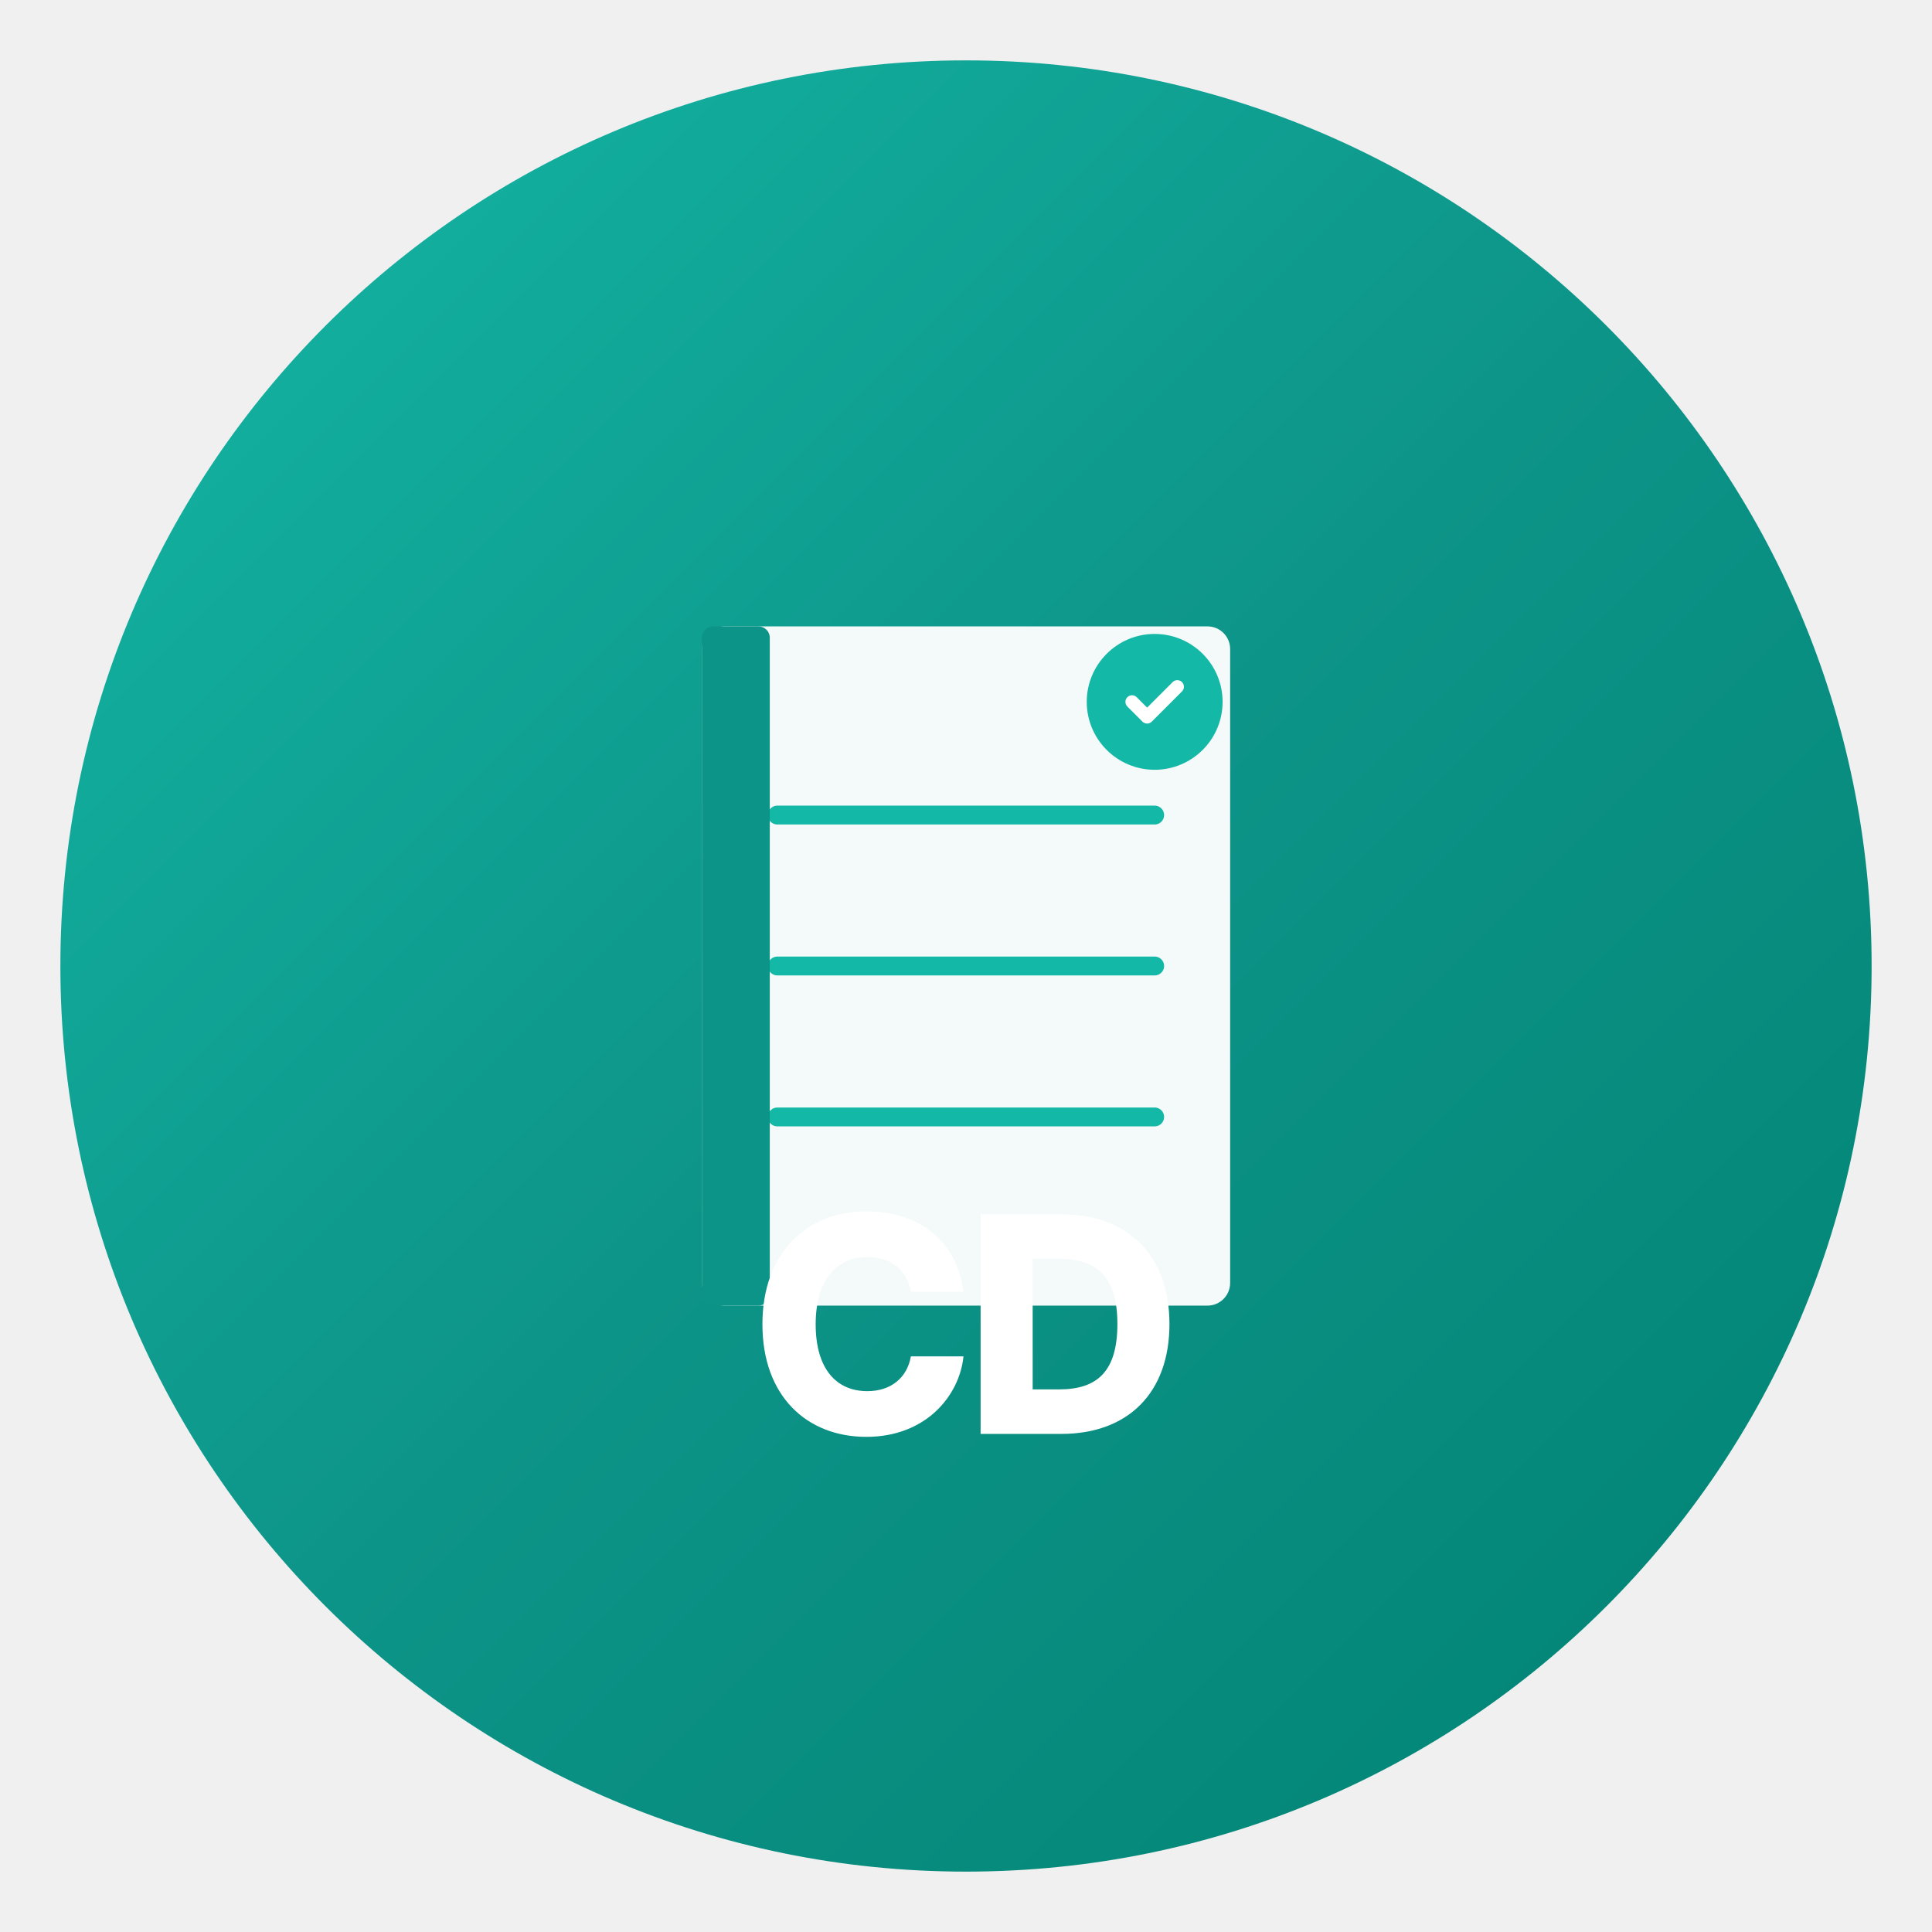
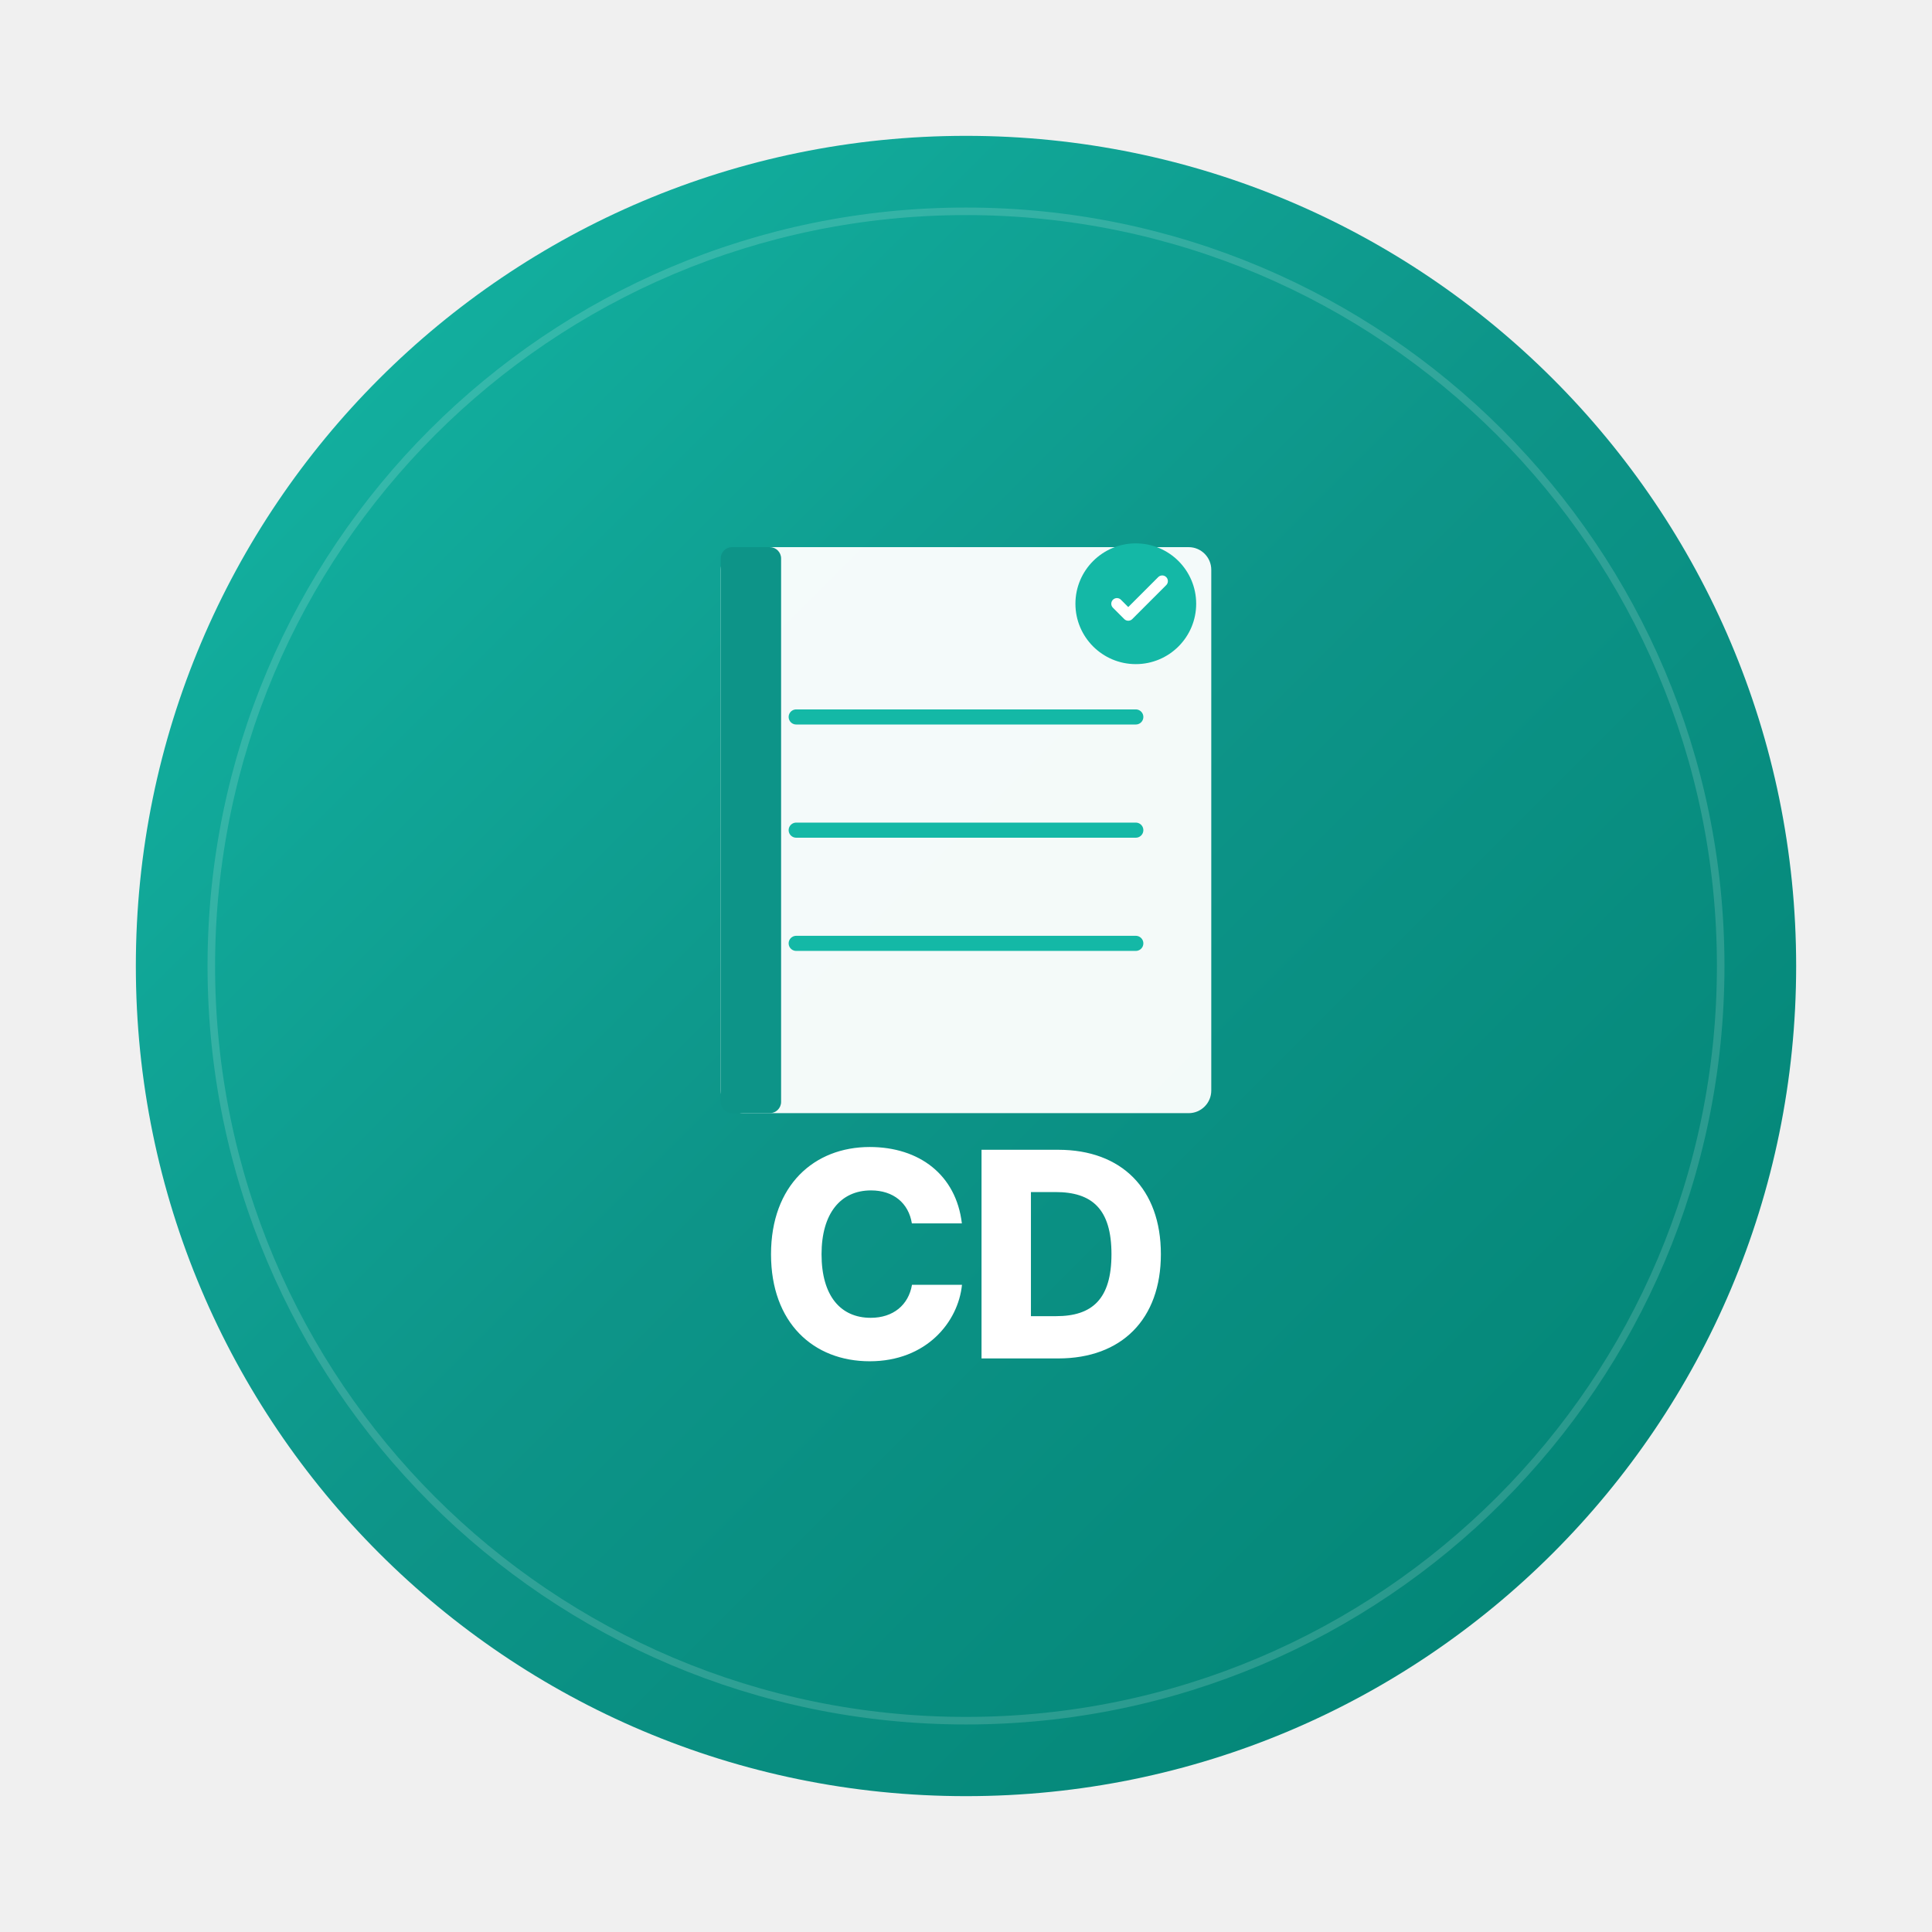
<svg xmlns="http://www.w3.org/2000/svg" viewBox="0 0 512 512">
  <defs>
    <linearGradient id="tealGradient" x1="0%" y1="0%" x2="100%" y2="100%">
      <stop offset="0%" stop-color="#14B8A6" />
      <stop offset="50%" stop-color="#0D9488" />
      <stop offset="100%" stop-color="#008272" />
    </linearGradient>
  </defs>
-   <circle cx="256" cy="256" r="240" fill="url(#tealGradient)" />
-   <g transform="translate(256, 256)">
-     <rect x="-70" y="-90" width="140" height="180" rx="6" fill="white" opacity="0.95" />
-     <line x1="-50" y1="-40" x2="50" y2="-40" stroke="#14B8A6" stroke-width="5" stroke-linecap="round" />
-     <line x1="-50" y1="0" x2="50" y2="0" stroke="#14B8A6" stroke-width="5" stroke-linecap="round" />
-     <line x1="-50" y1="40" x2="50" y2="40" stroke="#14B8A6" stroke-width="5" stroke-linecap="round" />
-     <rect x="-70" y="-90" width="18" height="180" rx="3" fill="#0D9488" />
-     <circle cx="50" cy="-70" r="18" fill="#14B8A6" />
-     <path d="M 44 -70 L 48 -66 L 56 -74" stroke="white" stroke-width="3.5" fill="none" stroke-linecap="round" stroke-linejoin="round" />
+   <circle cx="256" cy="256" r="220" fill="url(#tealGradient)" />
+   <circle cx="256" cy="256" r="200" fill="none" stroke="rgba(255,255,255,0.15)" stroke-width="2" />
+   <g transform="translate(256, 220)">
+     <rect x="-65" y="-75" width="130" height="150" rx="6" fill="white" opacity="0.95" />
+     <line x1="-45" y1="-30" x2="45" y2="-30" stroke="#14B8A6" stroke-width="4" stroke-linecap="round" />
+     <line x1="-45" y1="0" x2="45" y2="0" stroke="#14B8A6" stroke-width="4" stroke-linecap="round" />
+     <line x1="-45" y1="30" x2="45" y2="30" stroke="#14B8A6" stroke-width="4" stroke-linecap="round" />
+     <rect x="-65" y="-75" width="16" height="150" rx="3" fill="#0D9488" />
+     <circle cx="45" cy="-60" r="16" fill="#14B8A6" />
+     <path d="M 40 -60 L 43 -57 L 52 -66" stroke="white" stroke-width="3" fill="none" stroke-linecap="round" stroke-linejoin="round" />
  </g>
-   <text x="256" y="380" text-anchor="middle" fill="white" font-size="80" font-weight="800" font-family="Inter, -apple-system, BlinkMacSystemFont, sans-serif" letter-spacing="-3">
+   <text x="256" y="360" text-anchor="middle" fill="white" font-size="76" font-weight="800" font-family="Inter, -apple-system, BlinkMacSystemFont, sans-serif" letter-spacing="-2">
    CD
  </text>
</svg>
